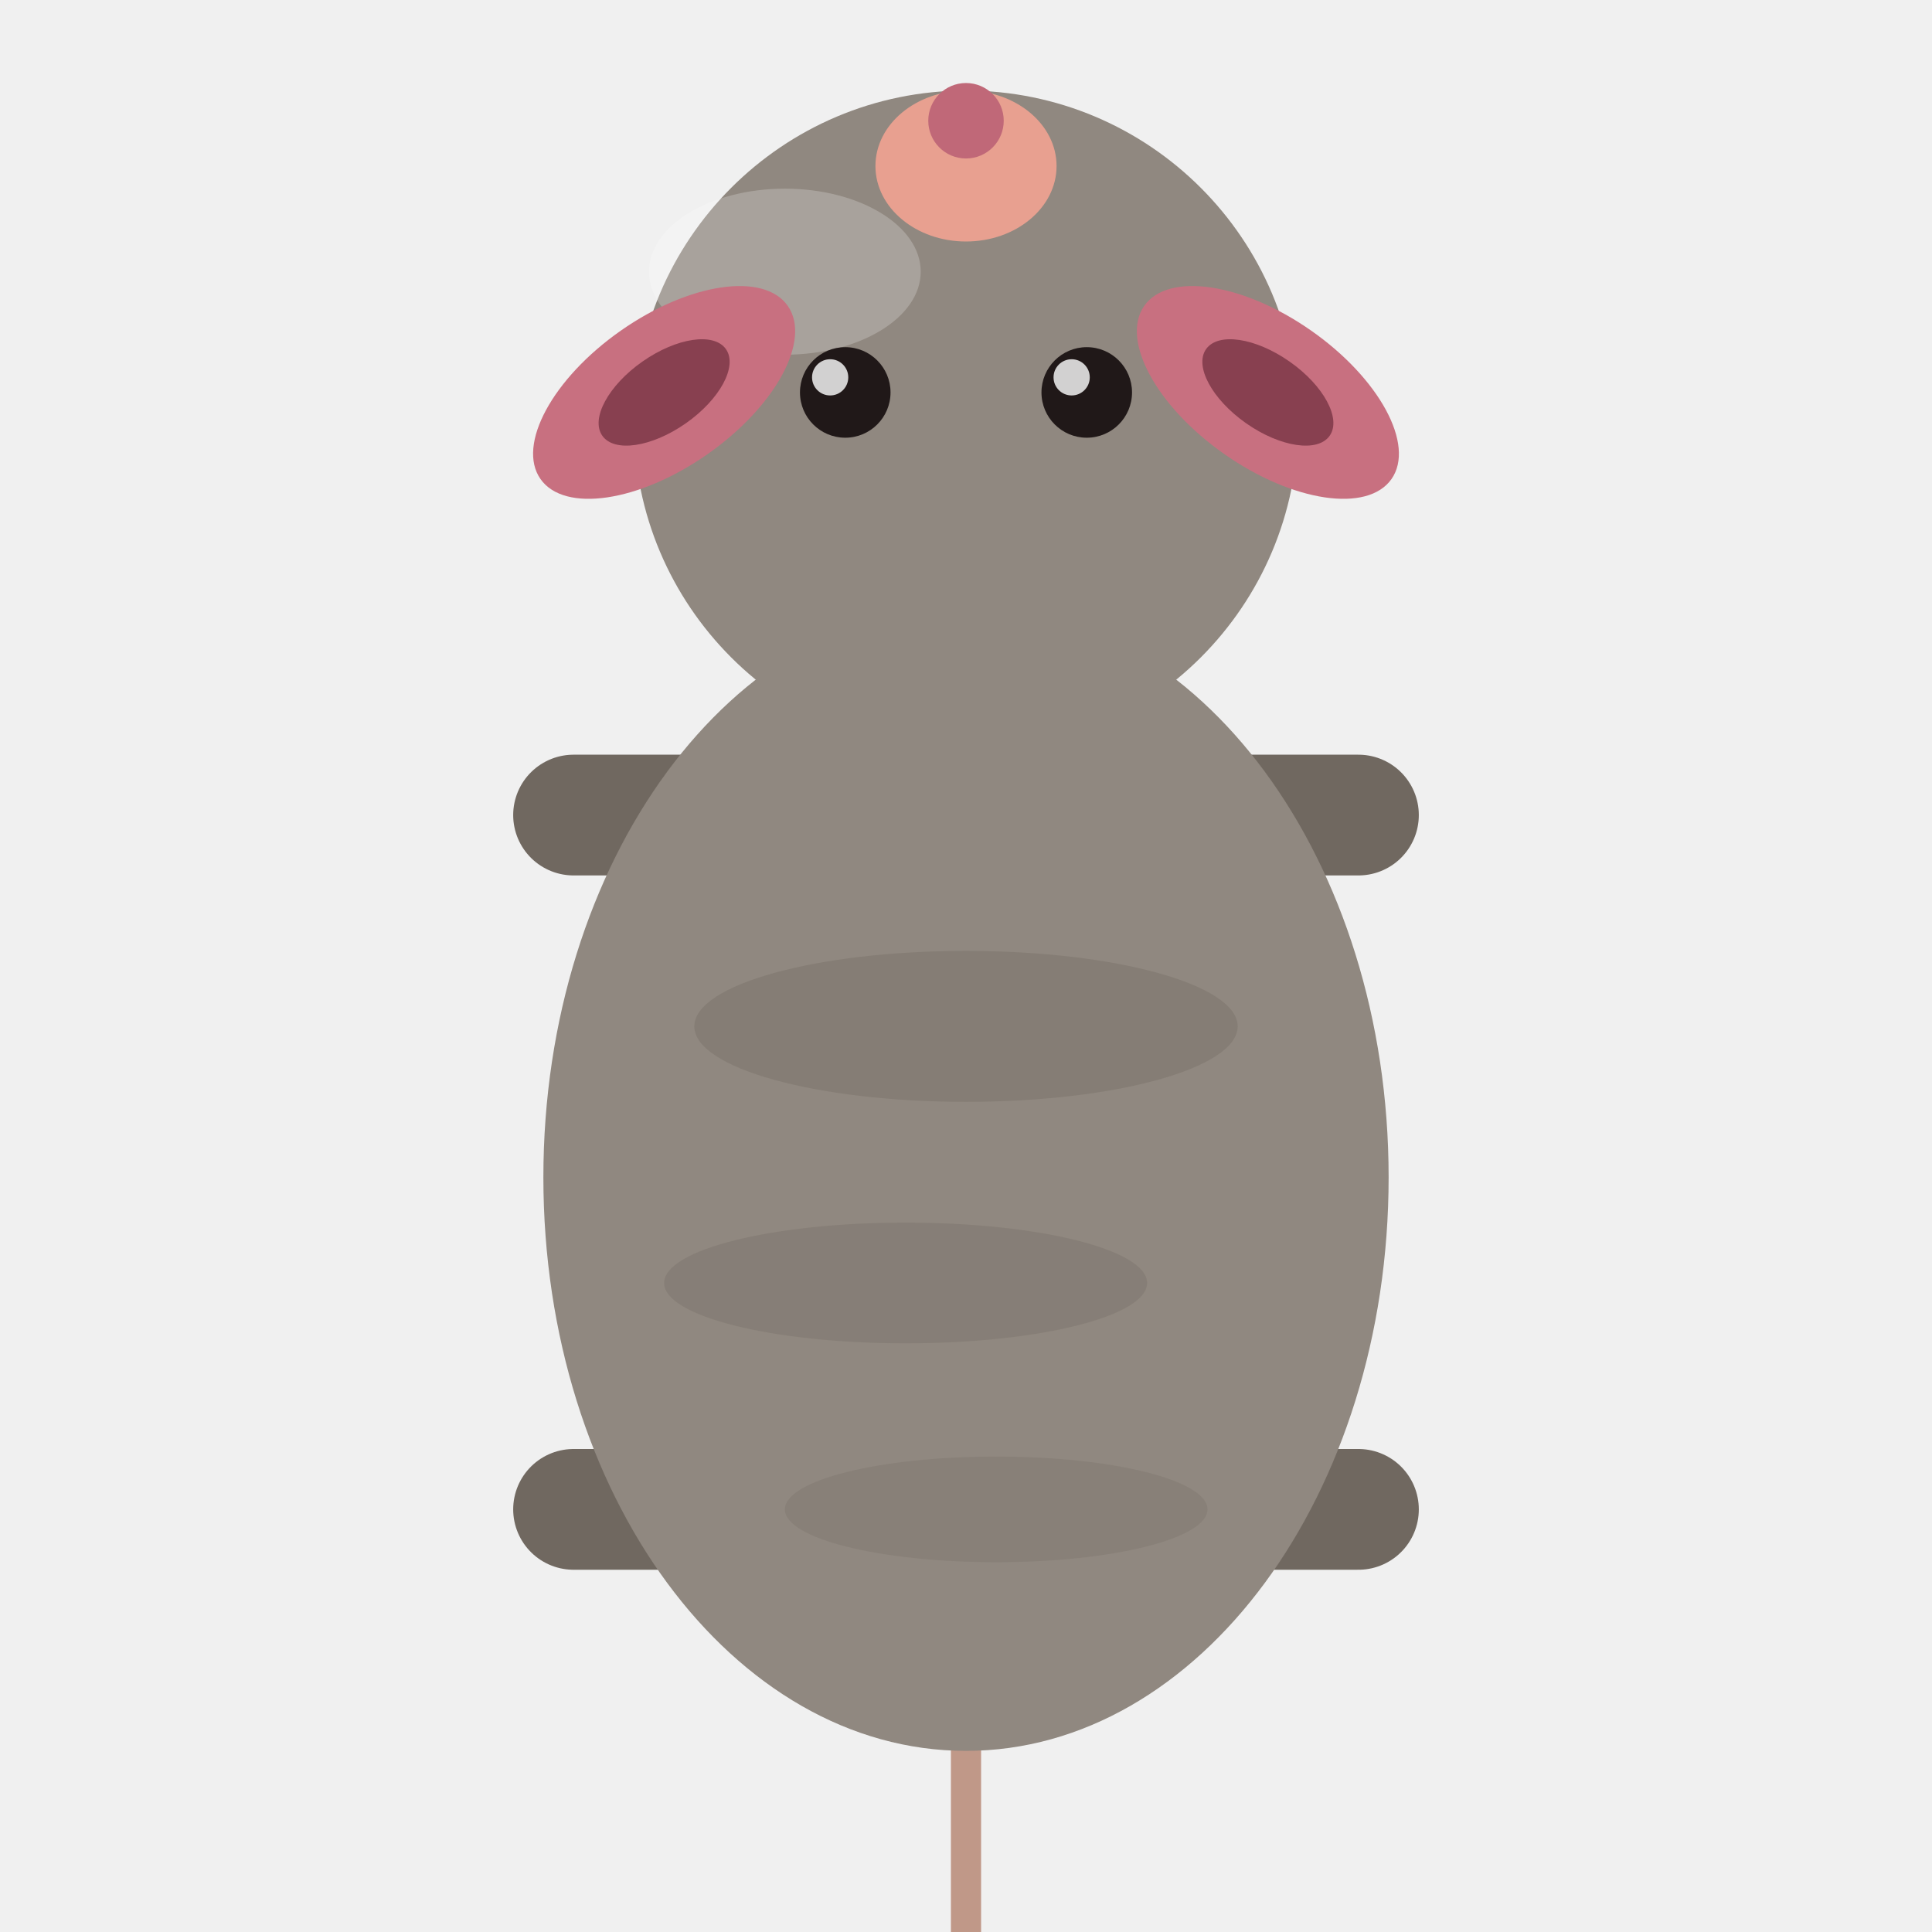
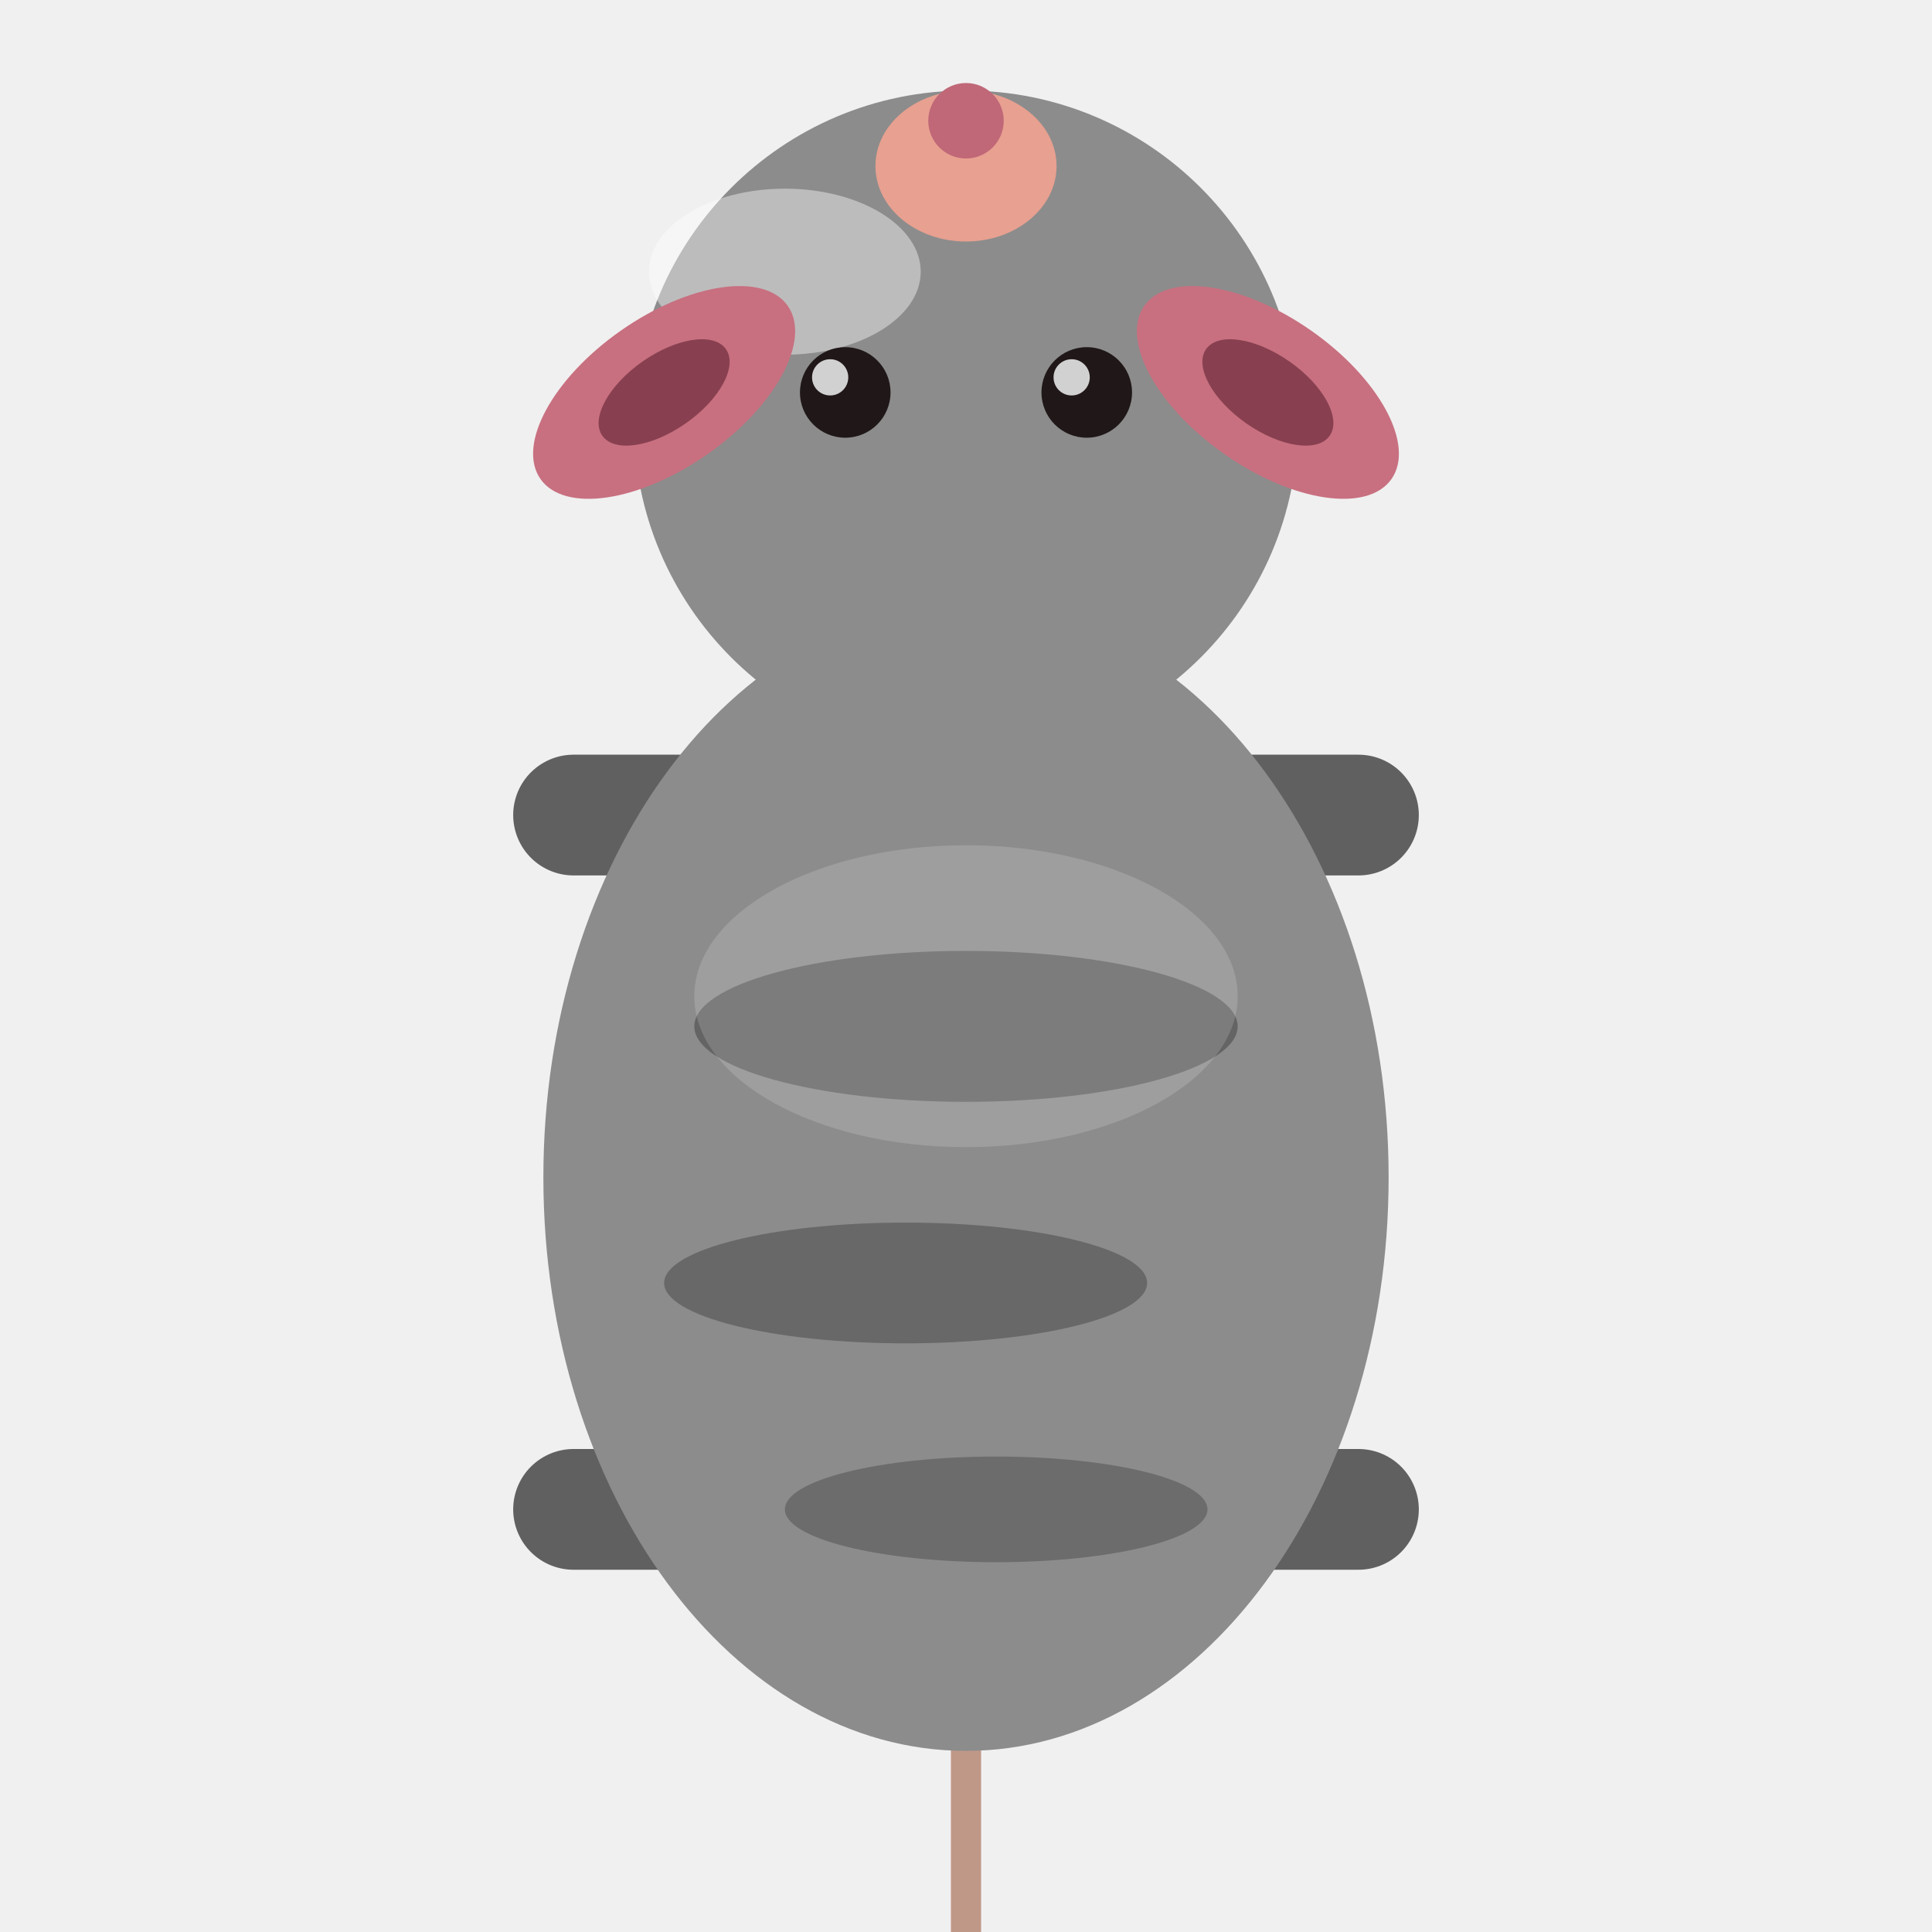
<svg xmlns="http://www.w3.org/2000/svg" width="128" height="128" viewBox="0 0 128 128">
-   <path d="M 50 54 Q 44 54 38 54" stroke="#706860" stroke-width="8.0" stroke-linecap="round" fill="none" />
-   <path d="M 50 100 Q 44 100 38 100" stroke="#706860" stroke-width="8.0" stroke-linecap="round" fill="none" />
-   <path d="M 78 54 Q 84 54 90 54" stroke="#706860" stroke-width="8.0" stroke-linecap="round" fill="none" />
-   <path d="M 78 100 Q 84 100 90 100" stroke="#706860" stroke-width="8.0" stroke-linecap="round" fill="none" />
+   <path d="M 50 54 Q 44 54 38 54" stroke="#606060" stroke-width="8.0" stroke-linecap="round" fill="none" />
+   <path d="M 50 100 Q 44 100 38 100" stroke="#606060" stroke-width="8.0" stroke-linecap="round" fill="none" />
+   <path d="M 78 54 Q 84 54 90 54" stroke="#606060" stroke-width="8.0" stroke-linecap="round" fill="none" />
+   <path d="M 78 100 Q 84 100 90 100" stroke="#606060" stroke-width="8.0" stroke-linecap="round" fill="none" />
  <path d="M 64 116 Q 64 122 64 128" stroke="#C09888" stroke-width="2.0" stroke-linecap="round" fill="none" />
-   <ellipse cx="64" cy="78" rx="28" ry="38" fill="#908880" />
-   <ellipse cx="64" cy="68" rx="18" ry="5" fill="#706860" opacity="0.35" />
-   <ellipse cx="60" cy="85" rx="16" ry="4" fill="#706860" opacity="0.30" />
-   <ellipse cx="66" cy="100" rx="14" ry="3.5" fill="#706860" opacity="0.25" />
-   <circle cx="64" cy="28" r="22" fill="#908880" />
-   <ellipse cx="52" cy="18" rx="9" ry="5.5" fill="white" opacity="0.22" />
+   <ellipse cx="64" cy="78" rx="28" ry="38" fill="#8C8C8C" />
+   <ellipse cx="64" cy="68" rx="18" ry="5" fill="#3C3C3C" opacity="0.50" />
+   <ellipse cx="60" cy="85" rx="16" ry="4" fill="#3C3C3C" opacity="0.45" />
+   <ellipse cx="66" cy="100" rx="14" ry="3.5" fill="#3C3C3C" opacity="0.40" />
+   <circle cx="64" cy="28" r="22" fill="#8C8C8C" />
+   <ellipse cx="52" cy="18" rx="9" ry="5.5" fill="white" opacity="0.42" />
+   <ellipse cx="64" cy="66" rx="18" ry="10" fill="white" opacity="0.16" />
  <ellipse cx="64" cy="11" rx="6" ry="5" fill="#E8A090" />
  <circle cx="64" cy="8" r="2.5" fill="#C06878" />
  <ellipse cx="44" cy="26" rx="10" ry="5" fill="#C87080" transform="rotate(-35, 44, 26)" />
  <ellipse cx="84" cy="26" rx="10" ry="5" fill="#C87080" transform="rotate(35, 84, 26)" />
  <ellipse cx="44" cy="26" rx="5" ry="2.5" fill="#884050" transform="rotate(-35, 44, 26)" />
  <ellipse cx="84" cy="26" rx="5" ry="2.5" fill="#884050" transform="rotate(35, 84, 26)" />
  <circle cx="56" cy="26" r="3" fill="#201818" />
  <circle cx="72" cy="26" r="3" fill="#201818" />
  <circle cx="55" cy="25" r="1.2" fill="white" opacity="0.80" />
  <circle cx="71" cy="25" r="1.2" fill="white" opacity="0.80" />
</svg>
